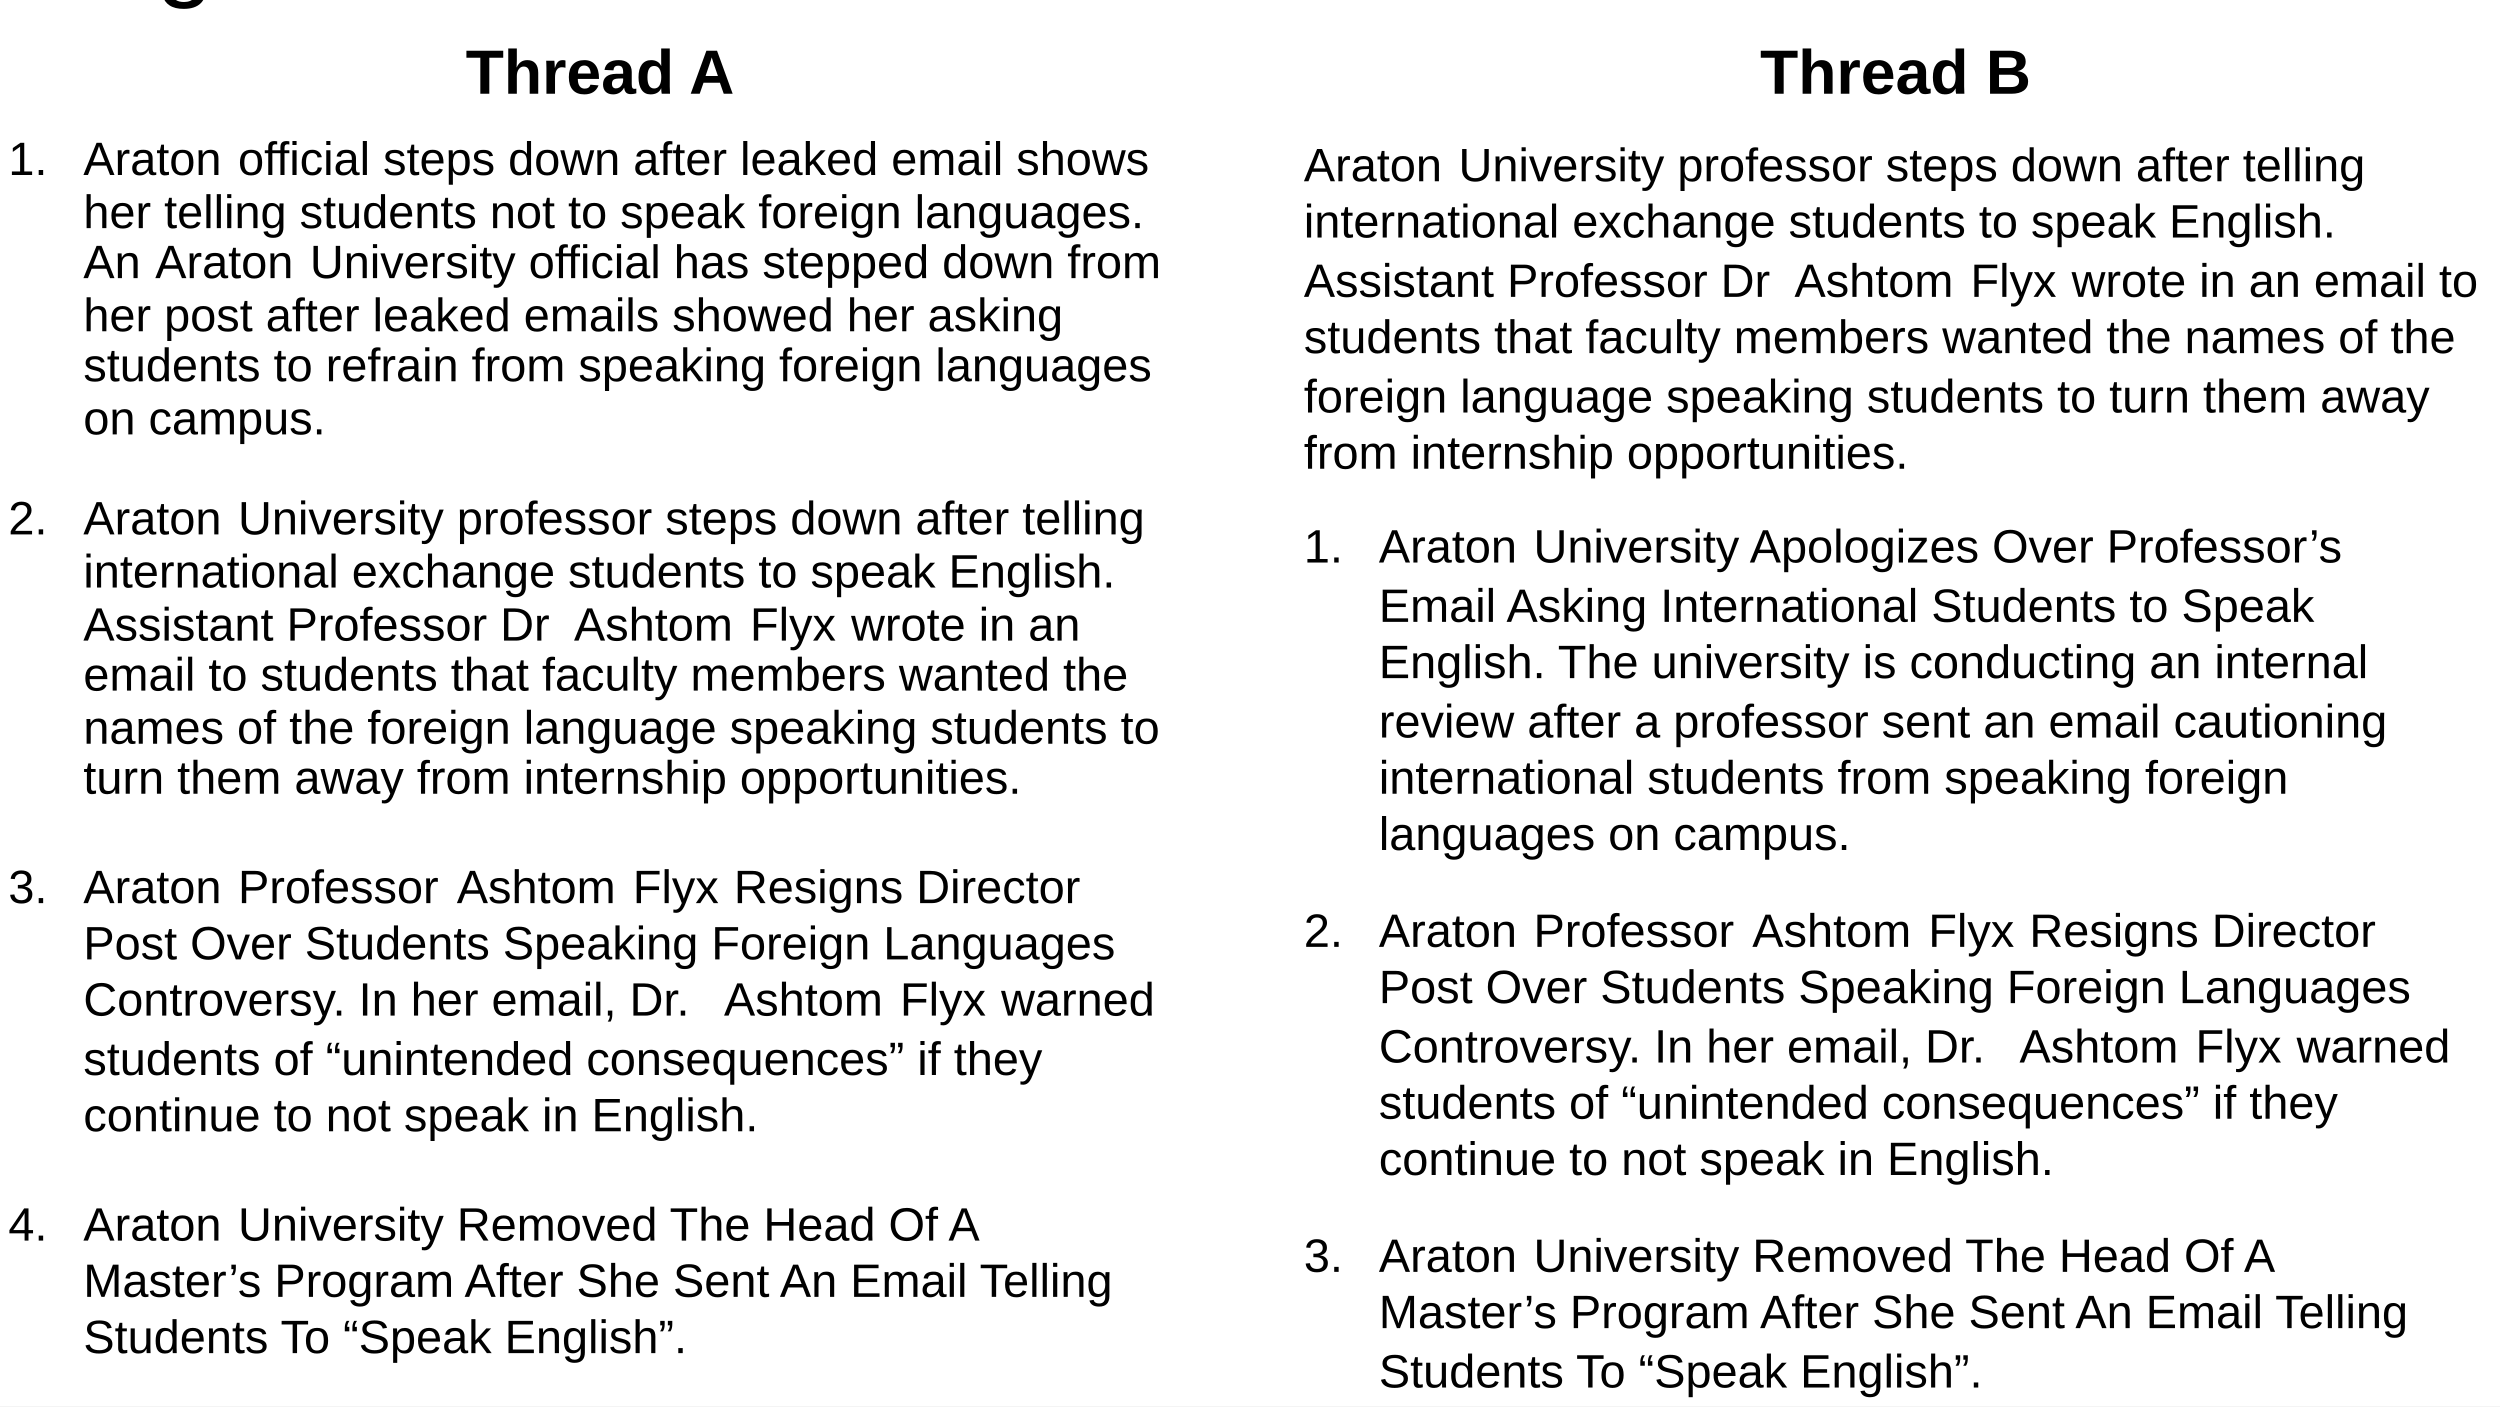
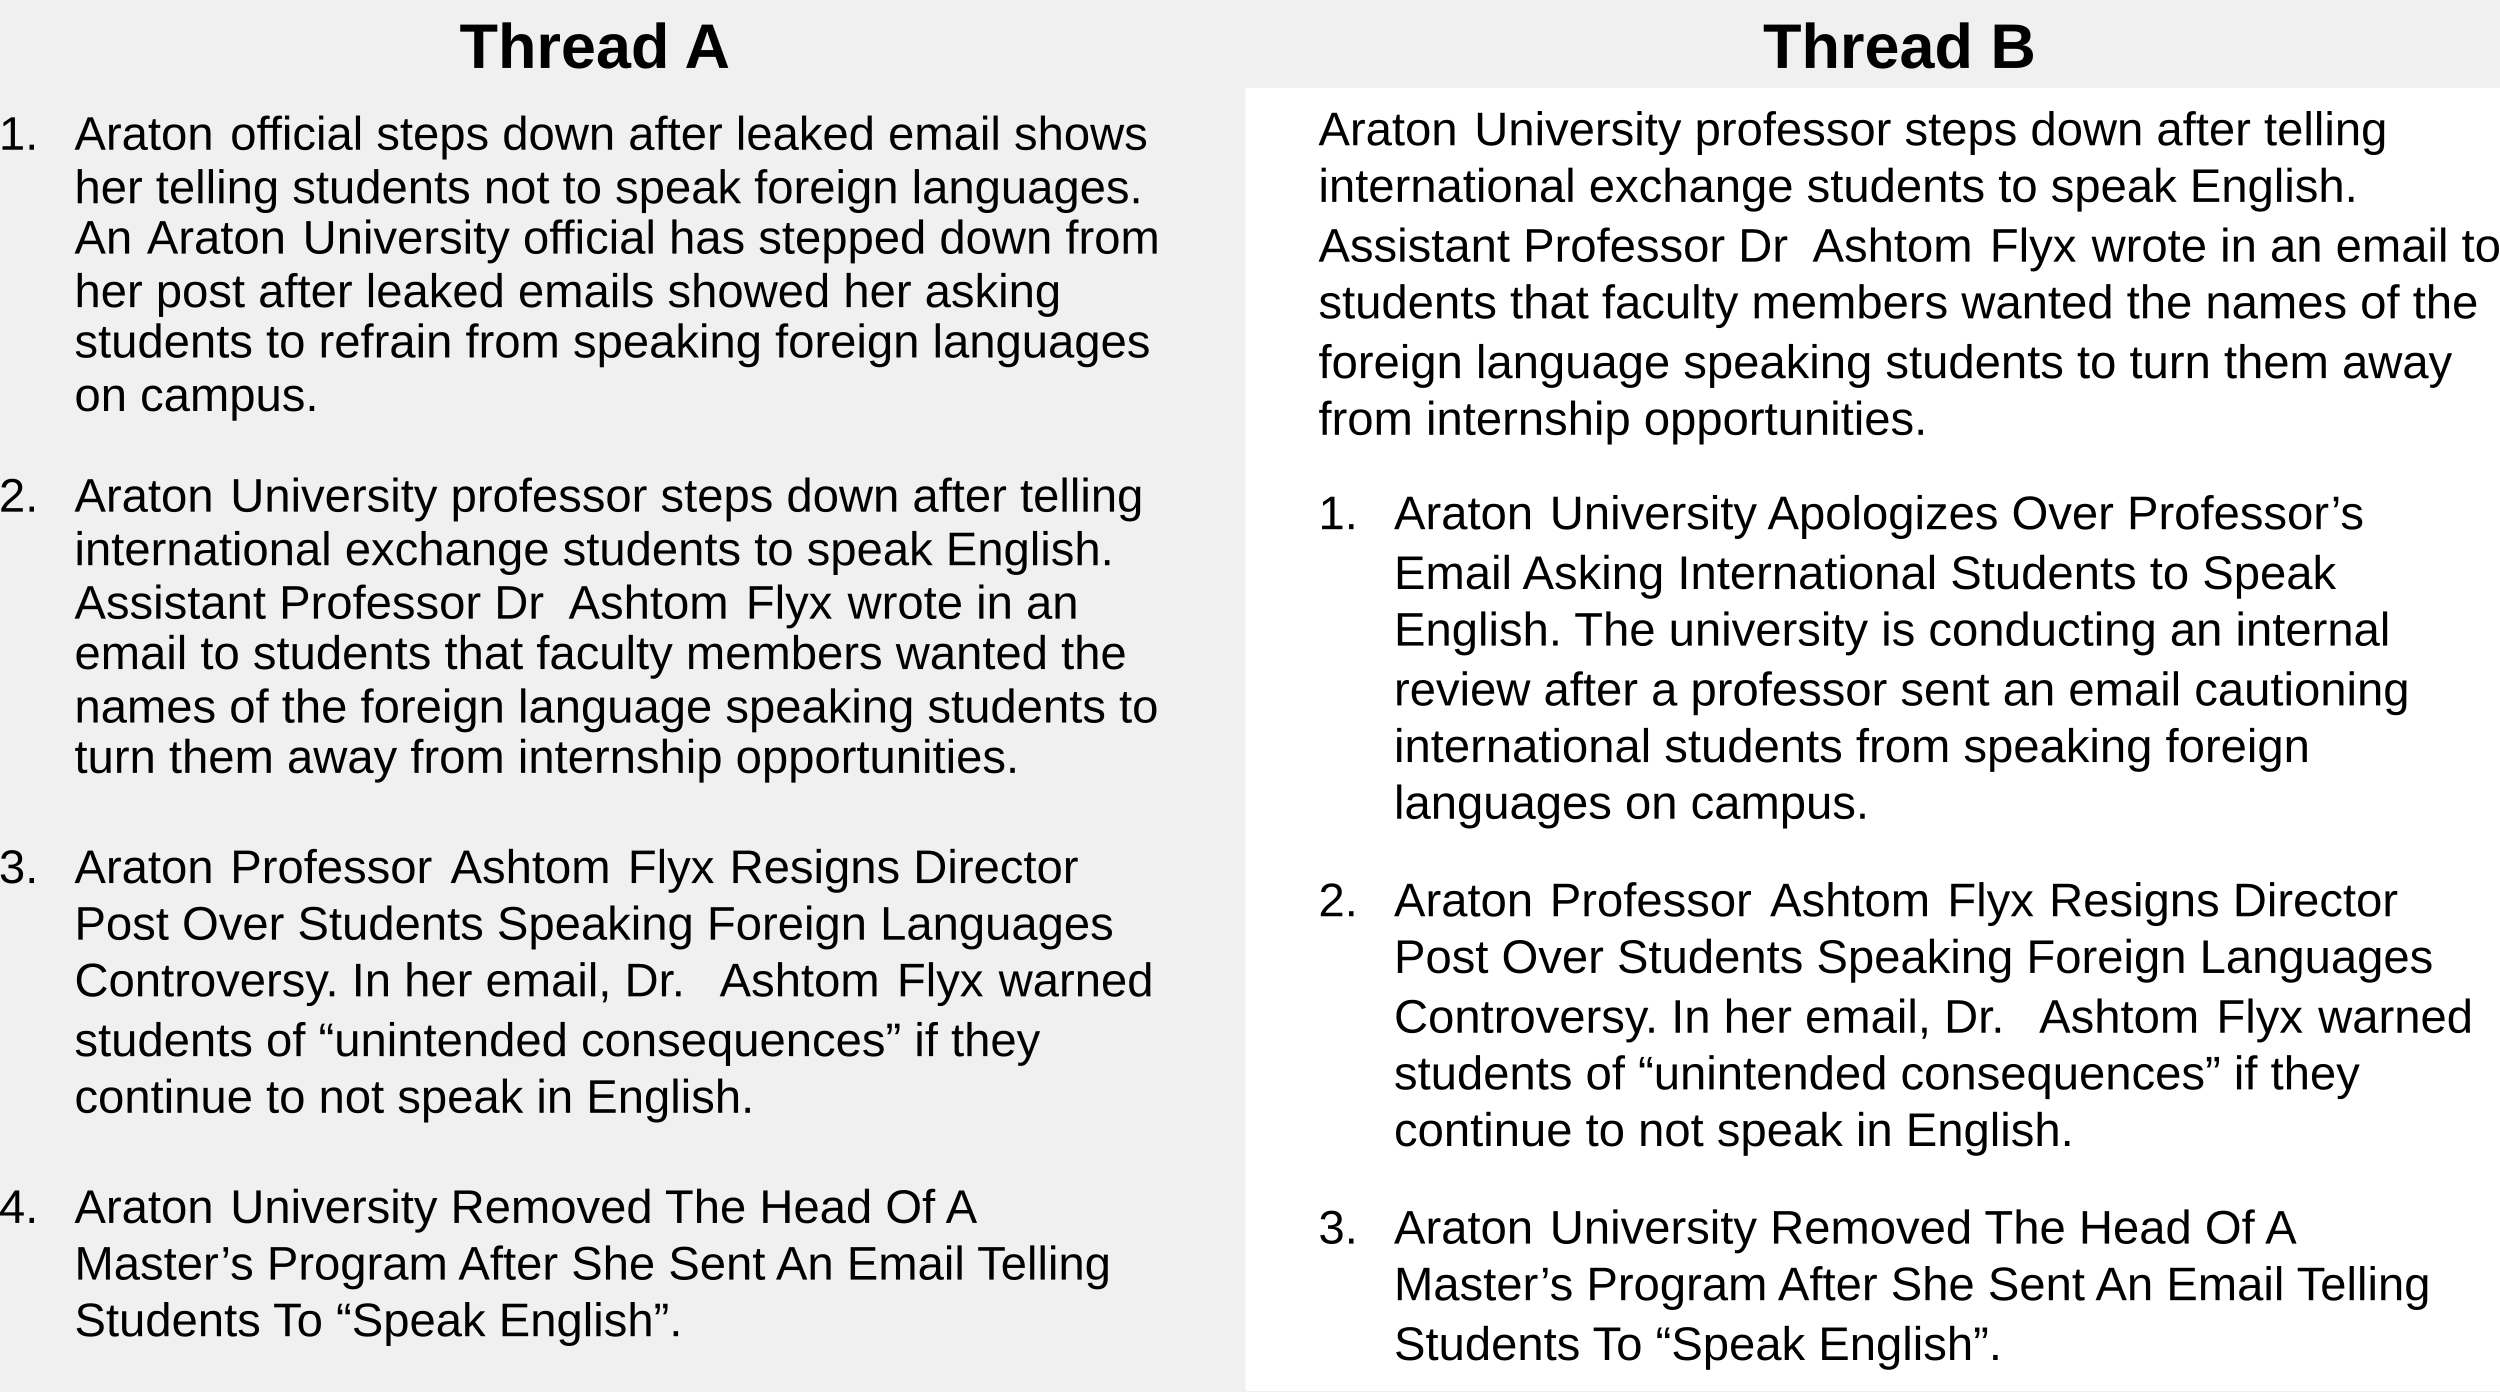
- <svg xmlns="http://www.w3.org/2000/svg" width="800" height="450" overflow="hidden">
-   <defs>
+ <svg xmlns="http://www.w3.org/2000/svg" width="794.384" height="442.016" overflow="hidden" version="1.1" id="svg167">
+   <defs id="defs5">
    <clipPath id="clip0">
-       <rect x="0" y="0" width="800" height="450" />
+       <rect x="0" y="0" width="800" height="450" id="rect2" />
+     </clipPath>
+     <clipPath clipPathUnits="userSpaceOnUse" id="clipPath275">
+       <rect style="fill:none;stroke:#000000;stroke-width:0.989" id="rect277" width="800.011" height="440.474" x="-0.005" y="9.531" />
+     </clipPath>
+     <clipPath clipPathUnits="userSpaceOnUse" id="clipPath7065">
+       <rect style="fill:none;stroke:#000000" id="rect7067" width="801.343" height="442.016" x="0.051" y="8.412" />
+     </clipPath>
+     <clipPath clipPathUnits="userSpaceOnUse" id="clipPath7173">
+       <rect style="fill:none;stroke:#000000" id="rect7175" width="410.876" height="420.333" x="403.002" y="42.79" />
    </clipPath>
  </defs>
-   <g clip-path="url(#clip0)">
-     <rect x="0" y="0" width="800" height="450" fill="#FFFFFF" />
-     <text font-family="Arial,Arial_MSFontService,sans-serif" font-weight="400" font-size="33" transform="translate(9.6 -4)">English” discussion<tspan font-weight="700" font-size="20" x="139.433" y="34">Thread A</tspan>
-       <tspan font-size="15" x="-6.933" y="60">1.</tspan>
-       <tspan font-size="15" x="17.067" y="60">Araton</tspan>
-       <tspan font-size="15" x="66.567" y="60">official steps down after leaked email shows </tspan>
-       <tspan font-size="15" x="17.067" y="77">her telling students not to speak foreign languages. </tspan>
-       <tspan font-size="15" x="17.067" y="93">An </tspan>
-       <tspan font-size="15" x="40.067" y="93">Araton</tspan>
-       <tspan font-size="15" x="89.567" y="93">University official has stepped down from </tspan>
-       <tspan font-size="15" x="17.067" y="110">her post after leaked emails showed her asking </tspan>
-       <tspan font-size="15" x="17.067" y="126">students to refrain from speaking foreign languages </tspan>
-       <tspan font-size="15" x="17.067" y="143">on campus.</tspan>
-       <tspan font-size="15" x="-6.933" y="175">2.</tspan>
-       <tspan font-size="15" x="17.067" y="175">Araton</tspan>
-       <tspan font-size="15" x="66.567" y="175">University professor steps down after telling </tspan>
-       <tspan font-size="15" x="17.067" y="192">international exchange students to speak English. </tspan>
-       <tspan font-size="15" x="17.067" y="209">Assistant Professor Dr </tspan>
-       <tspan font-size="15" x="174.067" y="209">Ashtom</tspan>
-       <tspan font-size="15" x="230.4" y="209">Flyx</tspan>
-       <tspan font-size="15" x="262.733" y="209">wrote in an </tspan>
-       <tspan font-size="15" x="17.067" y="225">email to students that faculty members wanted the </tspan>
-       <tspan font-size="15" x="17.067" y="242">names of the foreign language speaking students to </tspan>
-       <tspan font-size="15" x="17.067" y="258">turn them away from internship opportunities.</tspan>
-       <tspan font-size="15" x="-6.933" y="293">3.</tspan>
-       <tspan font-size="15" x="17.067" y="293">Araton</tspan>
-       <tspan font-size="15" x="66.567" y="293">Professor </tspan>
-       <tspan font-size="15" x="136.567" y="293">Ashtom</tspan>
-       <tspan font-size="15" x="192.9" y="293">Flyx</tspan>
-       <tspan font-size="15" x="225.233" y="293">Resigns Director </tspan>
-       <tspan font-size="15" x="17.067" y="311">Post Over Students Speaking Foreign Languages </tspan>
-       <tspan font-size="15" x="17.067" y="329">Controversy. In her email, Dr. </tspan>
-       <tspan font-size="15" x="222.067" y="329">Ashtom</tspan>
-       <tspan font-size="15" x="278.4" y="329">Flyx</tspan>
-       <tspan font-size="15" x="310.733" y="329">warned </tspan>
-       <tspan font-size="15" x="17.067" y="348">students of “unintended consequences” if they </tspan>
-       <tspan font-size="15" x="17.067" y="366">continue to not speak in English.</tspan>
-       <tspan font-size="15" x="-6.933" y="401">4.</tspan>
-       <tspan font-size="15" x="17.067" y="401">Araton</tspan>
-       <tspan font-size="15" x="66.567" y="401">University Removed The Head Of A </tspan>
-       <tspan font-size="15" x="17.067" y="419">Master’s Program After She Sent An Email Telling </tspan>
-       <tspan font-size="15" x="17.067" y="437">Students To “Speak English”.</tspan>
-       <tspan font-weight="700" font-size="20" x="553.629" y="34">Thread B</tspan>
-       <tspan font-size="15" x="407.629" y="62">Araton</tspan>
-       <tspan font-size="15" x="457.129" y="62">University professor steps down after telling </tspan>
-       <tspan font-size="15" x="407.629" y="80">international exchange students to speak English. </tspan>
-       <tspan font-size="15" x="407.629" y="99">Assistant Professor Dr </tspan>
-       <tspan font-size="15" x="564.629" y="99">Ashtom</tspan>
-       <tspan font-size="15" x="620.962" y="99">Flyx</tspan>
-       <tspan font-size="15" x="653.295" y="99">wrote in an email to </tspan>
-       <tspan font-size="15" x="407.629" y="117">students that faculty members wanted the names of the </tspan>
-       <tspan font-size="15" x="407.629" y="136">foreign language speaking students to turn them away </tspan>
-       <tspan font-size="15" x="407.629" y="154">from internship opportunities.</tspan>
-       <tspan font-size="15" x="407.629" y="184">1.</tspan>
-       <tspan font-size="15" x="431.629" y="184">Araton</tspan>
-       <tspan font-size="15" x="481.129" y="184">University Apologizes Over Professor’s </tspan>
-       <tspan font-size="15" x="431.629" y="203">Email Asking International Students to Speak </tspan>
-       <tspan font-size="15" x="431.629" y="221">English. The university is conducting an internal </tspan>
-       <tspan font-size="15" x="431.629" y="240">review after a professor sent an email cautioning </tspan>
-       <tspan font-size="15" x="431.629" y="258">international students from speaking foreign </tspan>
-       <tspan font-size="15" x="431.629" y="276">languages on campus.</tspan>
-       <tspan font-size="15" x="407.629" y="307">2.</tspan>
-       <tspan font-size="15" x="431.629" y="307">Araton</tspan>
-       <tspan font-size="15" x="481.129" y="307">Professor </tspan>
-       <tspan font-size="15" x="551.129" y="307">Ashtom</tspan>
-       <tspan font-size="15" x="607.462" y="307">Flyx</tspan>
-       <tspan font-size="15" x="639.795" y="307">Resigns Director </tspan>
-       <tspan font-size="15" x="431.629" y="325">Post Over Students Speaking Foreign Languages </tspan>
-       <tspan font-size="15" x="431.629" y="344">Controversy. In her email, Dr. </tspan>
-       <tspan font-size="15" x="636.629" y="344">Ashtom</tspan>
-       <tspan font-size="15" x="692.962" y="344">Flyx</tspan>
-       <tspan font-size="15" x="725.295" y="344">warned </tspan>
-       <tspan font-size="15" x="431.629" y="362">students of “unintended consequences” if they </tspan>
-       <tspan font-size="15" x="431.629" y="380">continue to not speak in English.</tspan>
-       <tspan font-size="15" x="407.629" y="411">3.</tspan>
-       <tspan font-size="15" x="431.629" y="411">Araton</tspan>
-       <tspan font-size="15" x="481.129" y="411">University Removed The Head Of A </tspan>
-       <tspan font-size="15" x="431.629" y="429">Master’s Program After She Sent An Email Telling </tspan>
-       <tspan font-size="15" x="431.629" y="448">Students To “Speak English”.</tspan>
-     </text>
-   </g>
+   <text font-family="Arial, Arial_MSFontService, sans-serif" font-weight="400" font-size="33px" id="text163" x="9.6" y="-4" clip-path="url(#clipPath7065)" transform="translate(-3.010908,-8.411534)">English” discussion<tspan font-weight="700" font-size="20px" x="149.033" y="30" id="tspan9">Thread A</tspan>
+     <tspan font-size="15px" x="2.667" y="56" id="tspan11">1.</tspan>
+     <tspan font-size="15px" x="26.667" y="56" id="tspan13">Araton</tspan>
+     <tspan font-size="15px" x="76.167" y="56" id="tspan15">official steps down after leaked email shows</tspan>
+     <tspan font-size="15px" x="26.667" y="73" id="tspan17">her telling students not to speak foreign languages.</tspan>
+     <tspan font-size="15px" x="26.667" y="89" id="tspan19">An</tspan>
+     <tspan font-size="15px" x="49.667" y="89" id="tspan21">Araton</tspan>
+     <tspan font-size="15px" x="99.167" y="89" id="tspan23">University official has stepped down from</tspan>
+     <tspan font-size="15px" x="26.667" y="106" id="tspan25">her post after leaked emails showed her asking</tspan>
+     <tspan font-size="15px" x="26.667" y="122" id="tspan27">students to refrain from speaking foreign languages</tspan>
+     <tspan font-size="15px" x="26.667" y="139" id="tspan29">on campus.</tspan>
+     <tspan font-size="15px" x="2.667" y="171" id="tspan31">2.</tspan>
+     <tspan font-size="15px" x="26.667" y="171" id="tspan33">Araton</tspan>
+     <tspan font-size="15px" x="76.167" y="171" id="tspan35">University professor steps down after telling</tspan>
+     <tspan font-size="15px" x="26.667" y="188" id="tspan37">international exchange students to speak English.</tspan>
+     <tspan font-size="15px" x="26.667" y="205" id="tspan39">Assistant Professor Dr</tspan>
+     <tspan font-size="15px" x="183.667" y="205" id="tspan41">Ashtom</tspan>
+     <tspan font-size="15px" x="240" y="205" id="tspan43">Flyx</tspan>
+     <tspan font-size="15px" x="272.333" y="205" id="tspan45">wrote in an</tspan>
+     <tspan font-size="15px" x="26.667" y="221" id="tspan47">email to students that faculty members wanted the</tspan>
+     <tspan font-size="15px" x="26.667" y="238" id="tspan49">names of the foreign language speaking students to</tspan>
+     <tspan font-size="15px" x="26.667" y="254" id="tspan51">turn them away from internship opportunities.</tspan>
+     <tspan font-size="15px" x="2.667" y="289" id="tspan53">3.</tspan>
+     <tspan font-size="15px" x="26.667" y="289" id="tspan55">Araton</tspan>
+     <tspan font-size="15px" x="76.167" y="289" id="tspan57">Professor</tspan>
+     <tspan font-size="15px" x="146.167" y="289" id="tspan59">Ashtom</tspan>
+     <tspan font-size="15px" x="202.5" y="289" id="tspan61">Flyx</tspan>
+     <tspan font-size="15px" x="234.833" y="289" id="tspan63">Resigns Director</tspan>
+     <tspan font-size="15px" x="26.667" y="307" id="tspan65">Post Over Students Speaking Foreign Languages</tspan>
+     <tspan font-size="15px" x="26.667" y="325" id="tspan67">Controversy. In her email, Dr.</tspan>
+     <tspan font-size="15px" x="231.667" y="325" id="tspan69">Ashtom</tspan>
+     <tspan font-size="15px" x="288" y="325" id="tspan71">Flyx</tspan>
+     <tspan font-size="15px" x="320.333" y="325" id="tspan73">warned</tspan>
+     <tspan font-size="15px" x="26.667" y="344" id="tspan75">students of “unintended consequences” if they</tspan>
+     <tspan font-size="15px" x="26.667" y="362" id="tspan77">continue to not speak in English.</tspan>
+     <tspan font-size="15px" x="2.667" y="397" id="tspan79">4.</tspan>
+     <tspan font-size="15px" x="26.667" y="397" id="tspan81">Araton</tspan>
+     <tspan font-size="15px" x="76.167" y="397" id="tspan83">University Removed The Head Of A</tspan>
+     <tspan font-size="15px" x="26.667" y="415" id="tspan85">Master’s Program After She Sent An Email Telling</tspan>
+     <tspan font-size="15px" x="26.667" y="433" id="tspan87">Students To “Speak English”.</tspan>
+     <tspan font-weight="700" font-size="20px" x="563.229" y="30" id="tspan89">Thread B</tspan>
+     <tspan font-size="15px" x="417.229" y="58" id="tspan91">Araton</tspan>
+     <tspan font-size="15px" x="466.729" y="58" id="tspan93">University professor steps down after telling</tspan>
+     <tspan font-size="15px" x="417.229" y="76" id="tspan95">international exchange students to speak English.</tspan>
+     <tspan font-size="15px" x="417.229" y="95" id="tspan97">Assistant Professor Dr</tspan>
+     <tspan font-size="15px" x="574.229" y="95" id="tspan99">Ashtom</tspan>
+     <tspan font-size="15px" x="630.562" y="95" id="tspan101">Flyx</tspan>
+     <tspan font-size="15px" x="662.895" y="95" id="tspan103">wrote in an email to</tspan>
+     <tspan font-size="15px" x="417.229" y="113" id="tspan105">students that faculty members wanted the names of the</tspan>
+     <tspan font-size="15px" x="417.229" y="132" id="tspan107">foreign language speaking students to turn them away</tspan>
+     <tspan font-size="15px" x="417.229" y="150" id="tspan109">from internship opportunities.</tspan>
+     <tspan font-size="15px" x="417.229" y="180" id="tspan111">1.</tspan>
+     <tspan font-size="15px" x="441.229" y="180" id="tspan113">Araton</tspan>
+     <tspan font-size="15px" x="490.729" y="180" id="tspan115">University Apologizes Over Professor’s</tspan>
+     <tspan font-size="15px" x="441.229" y="199" id="tspan117">Email Asking International Students to Speak</tspan>
+     <tspan font-size="15px" x="441.229" y="217" id="tspan119">English. The university is conducting an internal</tspan>
+     <tspan font-size="15px" x="441.229" y="236" id="tspan121">review after a professor sent an email cautioning</tspan>
+     <tspan font-size="15px" x="441.229" y="254" id="tspan123">international students from speaking foreign</tspan>
+     <tspan font-size="15px" x="441.229" y="272" id="tspan125">languages on campus.</tspan>
+     <tspan font-size="15px" x="417.229" y="303" id="tspan127">2.</tspan>
+     <tspan font-size="15px" x="441.229" y="303" id="tspan129">Araton</tspan>
+     <tspan font-size="15px" x="490.729" y="303" id="tspan131">Professor</tspan>
+     <tspan font-size="15px" x="560.729" y="303" id="tspan133">Ashtom</tspan>
+     <tspan font-size="15px" x="617.062" y="303" id="tspan135">Flyx</tspan>
+     <tspan font-size="15px" x="649.395" y="303" id="tspan137">Resigns Director</tspan>
+     <tspan font-size="15px" x="441.229" y="321" id="tspan139">Post Over Students Speaking Foreign Languages</tspan>
+     <tspan font-size="15px" x="441.229" y="340" id="tspan141">Controversy. In her email, Dr.</tspan>
+     <tspan font-size="15px" x="646.229" y="340" id="tspan143">Ashtom</tspan>
+     <tspan font-size="15px" x="702.562" y="340" id="tspan145">Flyx</tspan>
+     <tspan font-size="15px" x="734.895" y="340" id="tspan147">warned</tspan>
+     <tspan font-size="15px" x="441.229" y="358" id="tspan149">students of “unintended consequences” if they</tspan>
+     <tspan font-size="15px" x="441.229" y="376" id="tspan151">continue to not speak in English.</tspan>
+     <tspan font-size="15px" x="417.229" y="407" id="tspan153">3.</tspan>
+     <tspan font-size="15px" x="441.229" y="407" id="tspan155">Araton</tspan>
+     <tspan font-size="15px" x="490.729" y="407" id="tspan157">University Removed The Head Of A</tspan>
+     <tspan font-size="15px" x="441.229" y="425" id="tspan159">Master’s Program After She Sent An Email Telling</tspan>
+     <tspan font-size="15px" x="441.229" y="444" id="tspan161">Students To “Speak English”.</tspan>
+   </text>
+   <rect style="fill:#ffffff;fill-opacity:1;stroke:none;stroke-width:0.995" id="rect8709" width="398.62" height="414.09" x="395.764" y="27.926" />
+   <text font-family="Arial, Arial_MSFontService, sans-serif" font-weight="400" font-size="33px" id="text163-2" x="9.6" y="-4" clip-path="url(#clipPath7173)" transform="translate(1.712537,-11.84935)" style="fill:#000000;fill-opacity:1">English” discussion<tspan font-weight="700" font-size="20px" x="149.033" y="30" id="tspan9-1" style="fill:#000000;fill-opacity:1">Thread A</tspan>
+     <tspan font-size="15px" x="2.667" y="56" id="tspan11-7" style="fill:#000000;fill-opacity:1">1.</tspan>
+     <tspan font-size="15px" x="26.667" y="56" id="tspan13-8" style="fill:#000000;fill-opacity:1">Araton</tspan>
+     <tspan font-size="15px" x="76.167" y="56" id="tspan15-5" style="fill:#000000;fill-opacity:1">official steps down after leaked email shows</tspan>
+     <tspan font-size="15px" x="26.667" y="73" id="tspan17-7" style="fill:#000000;fill-opacity:1">her telling students not to speak foreign languages.</tspan>
+     <tspan font-size="15px" x="26.667" y="89" id="tspan19-4" style="fill:#000000;fill-opacity:1">An</tspan>
+     <tspan font-size="15px" x="49.667" y="89" id="tspan21-1" style="fill:#000000;fill-opacity:1">Araton</tspan>
+     <tspan font-size="15px" x="99.167" y="89" id="tspan23-8" style="fill:#000000;fill-opacity:1">University official has stepped down from</tspan>
+     <tspan font-size="15px" x="26.667" y="106" id="tspan25-5" style="fill:#000000;fill-opacity:1">her post after leaked emails showed her asking</tspan>
+     <tspan font-size="15px" x="26.667" y="122" id="tspan27-9" style="fill:#000000;fill-opacity:1">students to refrain from speaking foreign languages</tspan>
+     <tspan font-size="15px" x="26.667" y="139" id="tspan29-7" style="fill:#000000;fill-opacity:1">on campus.</tspan>
+     <tspan font-size="15px" x="2.667" y="171" id="tspan31-5" style="fill:#000000;fill-opacity:1">2.</tspan>
+     <tspan font-size="15px" x="26.667" y="171" id="tspan33-3" style="fill:#000000;fill-opacity:1">Araton</tspan>
+     <tspan font-size="15px" x="76.167" y="171" id="tspan35-8" style="fill:#000000;fill-opacity:1">University professor steps down after telling</tspan>
+     <tspan font-size="15px" x="26.667" y="188" id="tspan37-8" style="fill:#000000;fill-opacity:1">international exchange students to speak English.</tspan>
+     <tspan font-size="15px" x="26.667" y="205" id="tspan39-3" style="fill:#000000;fill-opacity:1">Assistant Professor Dr</tspan>
+     <tspan font-size="15px" x="183.667" y="205" id="tspan41-1" style="fill:#000000;fill-opacity:1">Ashtom</tspan>
+     <tspan font-size="15px" x="240" y="205" id="tspan43-8" style="fill:#000000;fill-opacity:1">Flyx</tspan>
+     <tspan font-size="15px" x="272.333" y="205" id="tspan45-9" style="fill:#000000;fill-opacity:1">wrote in an</tspan>
+     <tspan font-size="15px" x="26.667" y="221" id="tspan47-6" style="fill:#000000;fill-opacity:1">email to students that faculty members wanted the</tspan>
+     <tspan font-size="15px" x="26.667" y="238" id="tspan49-4" style="fill:#000000;fill-opacity:1">names of the foreign language speaking students to</tspan>
+     <tspan font-size="15px" x="26.667" y="254" id="tspan51-3" style="fill:#000000;fill-opacity:1">turn them away from internship opportunities.</tspan>
+     <tspan font-size="15px" x="2.667" y="289" id="tspan53-3" style="fill:#000000;fill-opacity:1">3.</tspan>
+     <tspan font-size="15px" x="26.667" y="289" id="tspan55-3" style="fill:#000000;fill-opacity:1">Araton</tspan>
+     <tspan font-size="15px" x="76.167" y="289" id="tspan57-8" style="fill:#000000;fill-opacity:1">Professor</tspan>
+     <tspan font-size="15px" x="146.167" y="289" id="tspan59-6" style="fill:#000000;fill-opacity:1">Ashtom</tspan>
+     <tspan font-size="15px" x="202.5" y="289" id="tspan61-0" style="fill:#000000;fill-opacity:1">Flyx</tspan>
+     <tspan font-size="15px" x="234.833" y="289" id="tspan63-4" style="fill:#000000;fill-opacity:1">Resigns Director</tspan>
+     <tspan font-size="15px" x="26.667" y="307" id="tspan65-8" style="fill:#000000;fill-opacity:1">Post Over Students Speaking Foreign Languages</tspan>
+     <tspan font-size="15px" x="26.667" y="325" id="tspan67-8" style="fill:#000000;fill-opacity:1">Controversy. In her email, Dr.</tspan>
+     <tspan font-size="15px" x="231.667" y="325" id="tspan69-8" style="fill:#000000;fill-opacity:1">Ashtom</tspan>
+     <tspan font-size="15px" x="288" y="325" id="tspan71-9" style="fill:#000000;fill-opacity:1">Flyx</tspan>
+     <tspan font-size="15px" x="320.333" y="325" id="tspan73-7" style="fill:#000000;fill-opacity:1">warned</tspan>
+     <tspan font-size="15px" x="26.667" y="344" id="tspan75-7" style="fill:#000000;fill-opacity:1">students of “unintended consequences” if they</tspan>
+     <tspan font-size="15px" x="26.667" y="362" id="tspan77-6" style="fill:#000000;fill-opacity:1">continue to not speak in English.</tspan>
+     <tspan font-size="15px" x="2.667" y="397" id="tspan79-4" style="fill:#000000;fill-opacity:1">4.</tspan>
+     <tspan font-size="15px" x="26.667" y="397" id="tspan81-3" style="fill:#000000;fill-opacity:1">Araton</tspan>
+     <tspan font-size="15px" x="76.167" y="397" id="tspan83-0" style="fill:#000000;fill-opacity:1">University Removed The Head Of A</tspan>
+     <tspan font-size="15px" x="26.667" y="415" id="tspan85-3" style="fill:#000000;fill-opacity:1">Master’s Program After She Sent An Email Telling</tspan>
+     <tspan font-size="15px" x="26.667" y="433" id="tspan87-0" style="fill:#000000;fill-opacity:1">Students To “Speak English”.</tspan>
+     <tspan font-weight="700" font-size="20px" x="563.229" y="30" id="tspan89-9" style="fill:#000000;fill-opacity:1">Thread B</tspan>
+     <tspan font-size="15px" x="417.229" y="58" id="tspan91-2" style="fill:#000000;fill-opacity:1">Araton</tspan>
+     <tspan font-size="15px" x="466.729" y="58" id="tspan93-5" style="fill:#000000;fill-opacity:1">University professor steps down after telling</tspan>
+     <tspan font-size="15px" x="417.229" y="76" id="tspan95-4" style="fill:#000000;fill-opacity:1">international exchange students to speak English.</tspan>
+     <tspan font-size="15px" x="417.229" y="95" id="tspan97-0" style="fill:#000000;fill-opacity:1">Assistant Professor Dr</tspan>
+     <tspan font-size="15px" x="574.229" y="95" id="tspan99-5" style="fill:#000000;fill-opacity:1">Ashtom</tspan>
+     <tspan font-size="15px" x="630.562" y="95" id="tspan101-9" style="fill:#000000;fill-opacity:1">Flyx</tspan>
+     <tspan font-size="15px" x="662.895" y="95" id="tspan103-4" style="fill:#000000;fill-opacity:1">wrote in an email to</tspan>
+     <tspan font-size="15px" x="417.229" y="113" id="tspan105-6" style="fill:#000000;fill-opacity:1">students that faculty members wanted the names of the</tspan>
+     <tspan font-size="15px" x="417.229" y="132" id="tspan107-9" style="fill:#000000;fill-opacity:1">foreign language speaking students to turn them away</tspan>
+     <tspan font-size="15px" x="417.229" y="150" id="tspan109-2" style="fill:#000000;fill-opacity:1">from internship opportunities.</tspan>
+     <tspan font-size="15px" x="417.229" y="180" id="tspan111-2" style="fill:#000000;fill-opacity:1">1.</tspan>
+     <tspan font-size="15px" x="441.229" y="180" id="tspan113-4" style="fill:#000000;fill-opacity:1">Araton</tspan>
+     <tspan font-size="15px" x="490.729" y="180" id="tspan115-7" style="fill:#000000;fill-opacity:1">University Apologizes Over Professor’s</tspan>
+     <tspan font-size="15px" x="441.229" y="199" id="tspan117-7" style="fill:#000000;fill-opacity:1">Email Asking International Students to Speak</tspan>
+     <tspan font-size="15px" x="441.229" y="217" id="tspan119-5" style="fill:#000000;fill-opacity:1">English. The university is conducting an internal</tspan>
+     <tspan font-size="15px" x="441.229" y="236" id="tspan121-4" style="fill:#000000;fill-opacity:1">review after a professor sent an email cautioning</tspan>
+     <tspan font-size="15px" x="441.229" y="254" id="tspan123-8" style="fill:#000000;fill-opacity:1">international students from speaking foreign</tspan>
+     <tspan font-size="15px" x="441.229" y="272" id="tspan125-1" style="fill:#000000;fill-opacity:1">languages on campus.</tspan>
+     <tspan font-size="15px" x="417.229" y="303" id="tspan127-2" style="fill:#000000;fill-opacity:1">2.</tspan>
+     <tspan font-size="15px" x="441.229" y="303" id="tspan129-8" style="fill:#000000;fill-opacity:1">Araton</tspan>
+     <tspan font-size="15px" x="490.729" y="303" id="tspan131-9" style="fill:#000000;fill-opacity:1">Professor</tspan>
+     <tspan font-size="15px" x="560.729" y="303" id="tspan133-3" style="fill:#000000;fill-opacity:1">Ashtom</tspan>
+     <tspan font-size="15px" x="617.062" y="303" id="tspan135-6" style="fill:#000000;fill-opacity:1">Flyx</tspan>
+     <tspan font-size="15px" x="649.395" y="303" id="tspan137-8" style="fill:#000000;fill-opacity:1">Resigns Director</tspan>
+     <tspan font-size="15px" x="441.229" y="321" id="tspan139-0" style="fill:#000000;fill-opacity:1">Post Over Students Speaking Foreign Languages</tspan>
+     <tspan font-size="15px" x="441.229" y="340" id="tspan141-2" style="fill:#000000;fill-opacity:1">Controversy. In her email, Dr.</tspan>
+     <tspan font-size="15px" x="646.229" y="340" id="tspan143-1" style="fill:#000000;fill-opacity:1">Ashtom</tspan>
+     <tspan font-size="15px" x="702.562" y="340" id="tspan145-0" style="fill:#000000;fill-opacity:1">Flyx</tspan>
+     <tspan font-size="15px" x="734.895" y="340" id="tspan147-5" style="fill:#000000;fill-opacity:1">warned</tspan>
+     <tspan font-size="15px" x="441.229" y="358" id="tspan149-1" style="fill:#000000;fill-opacity:1">students of “unintended consequences” if they</tspan>
+     <tspan font-size="15px" x="441.229" y="376" id="tspan151-1" style="fill:#000000;fill-opacity:1">continue to not speak in English.</tspan>
+     <tspan font-size="15px" x="417.229" y="407" id="tspan153-0" style="fill:#000000;fill-opacity:1">3.</tspan>
+     <tspan font-size="15px" x="441.229" y="407" id="tspan155-8" style="fill:#000000;fill-opacity:1">Araton</tspan>
+     <tspan font-size="15px" x="490.729" y="407" id="tspan157-5" style="fill:#000000;fill-opacity:1">University Removed The Head Of A</tspan>
+     <tspan font-size="15px" x="441.229" y="425" id="tspan159-0" style="fill:#000000;fill-opacity:1">Master’s Program After She Sent An Email Telling</tspan>
+     <tspan font-size="15px" x="441.229" y="444" id="tspan161-6" style="fill:#000000;fill-opacity:1">Students To “Speak English”.</tspan>
+   </text>
</svg>
